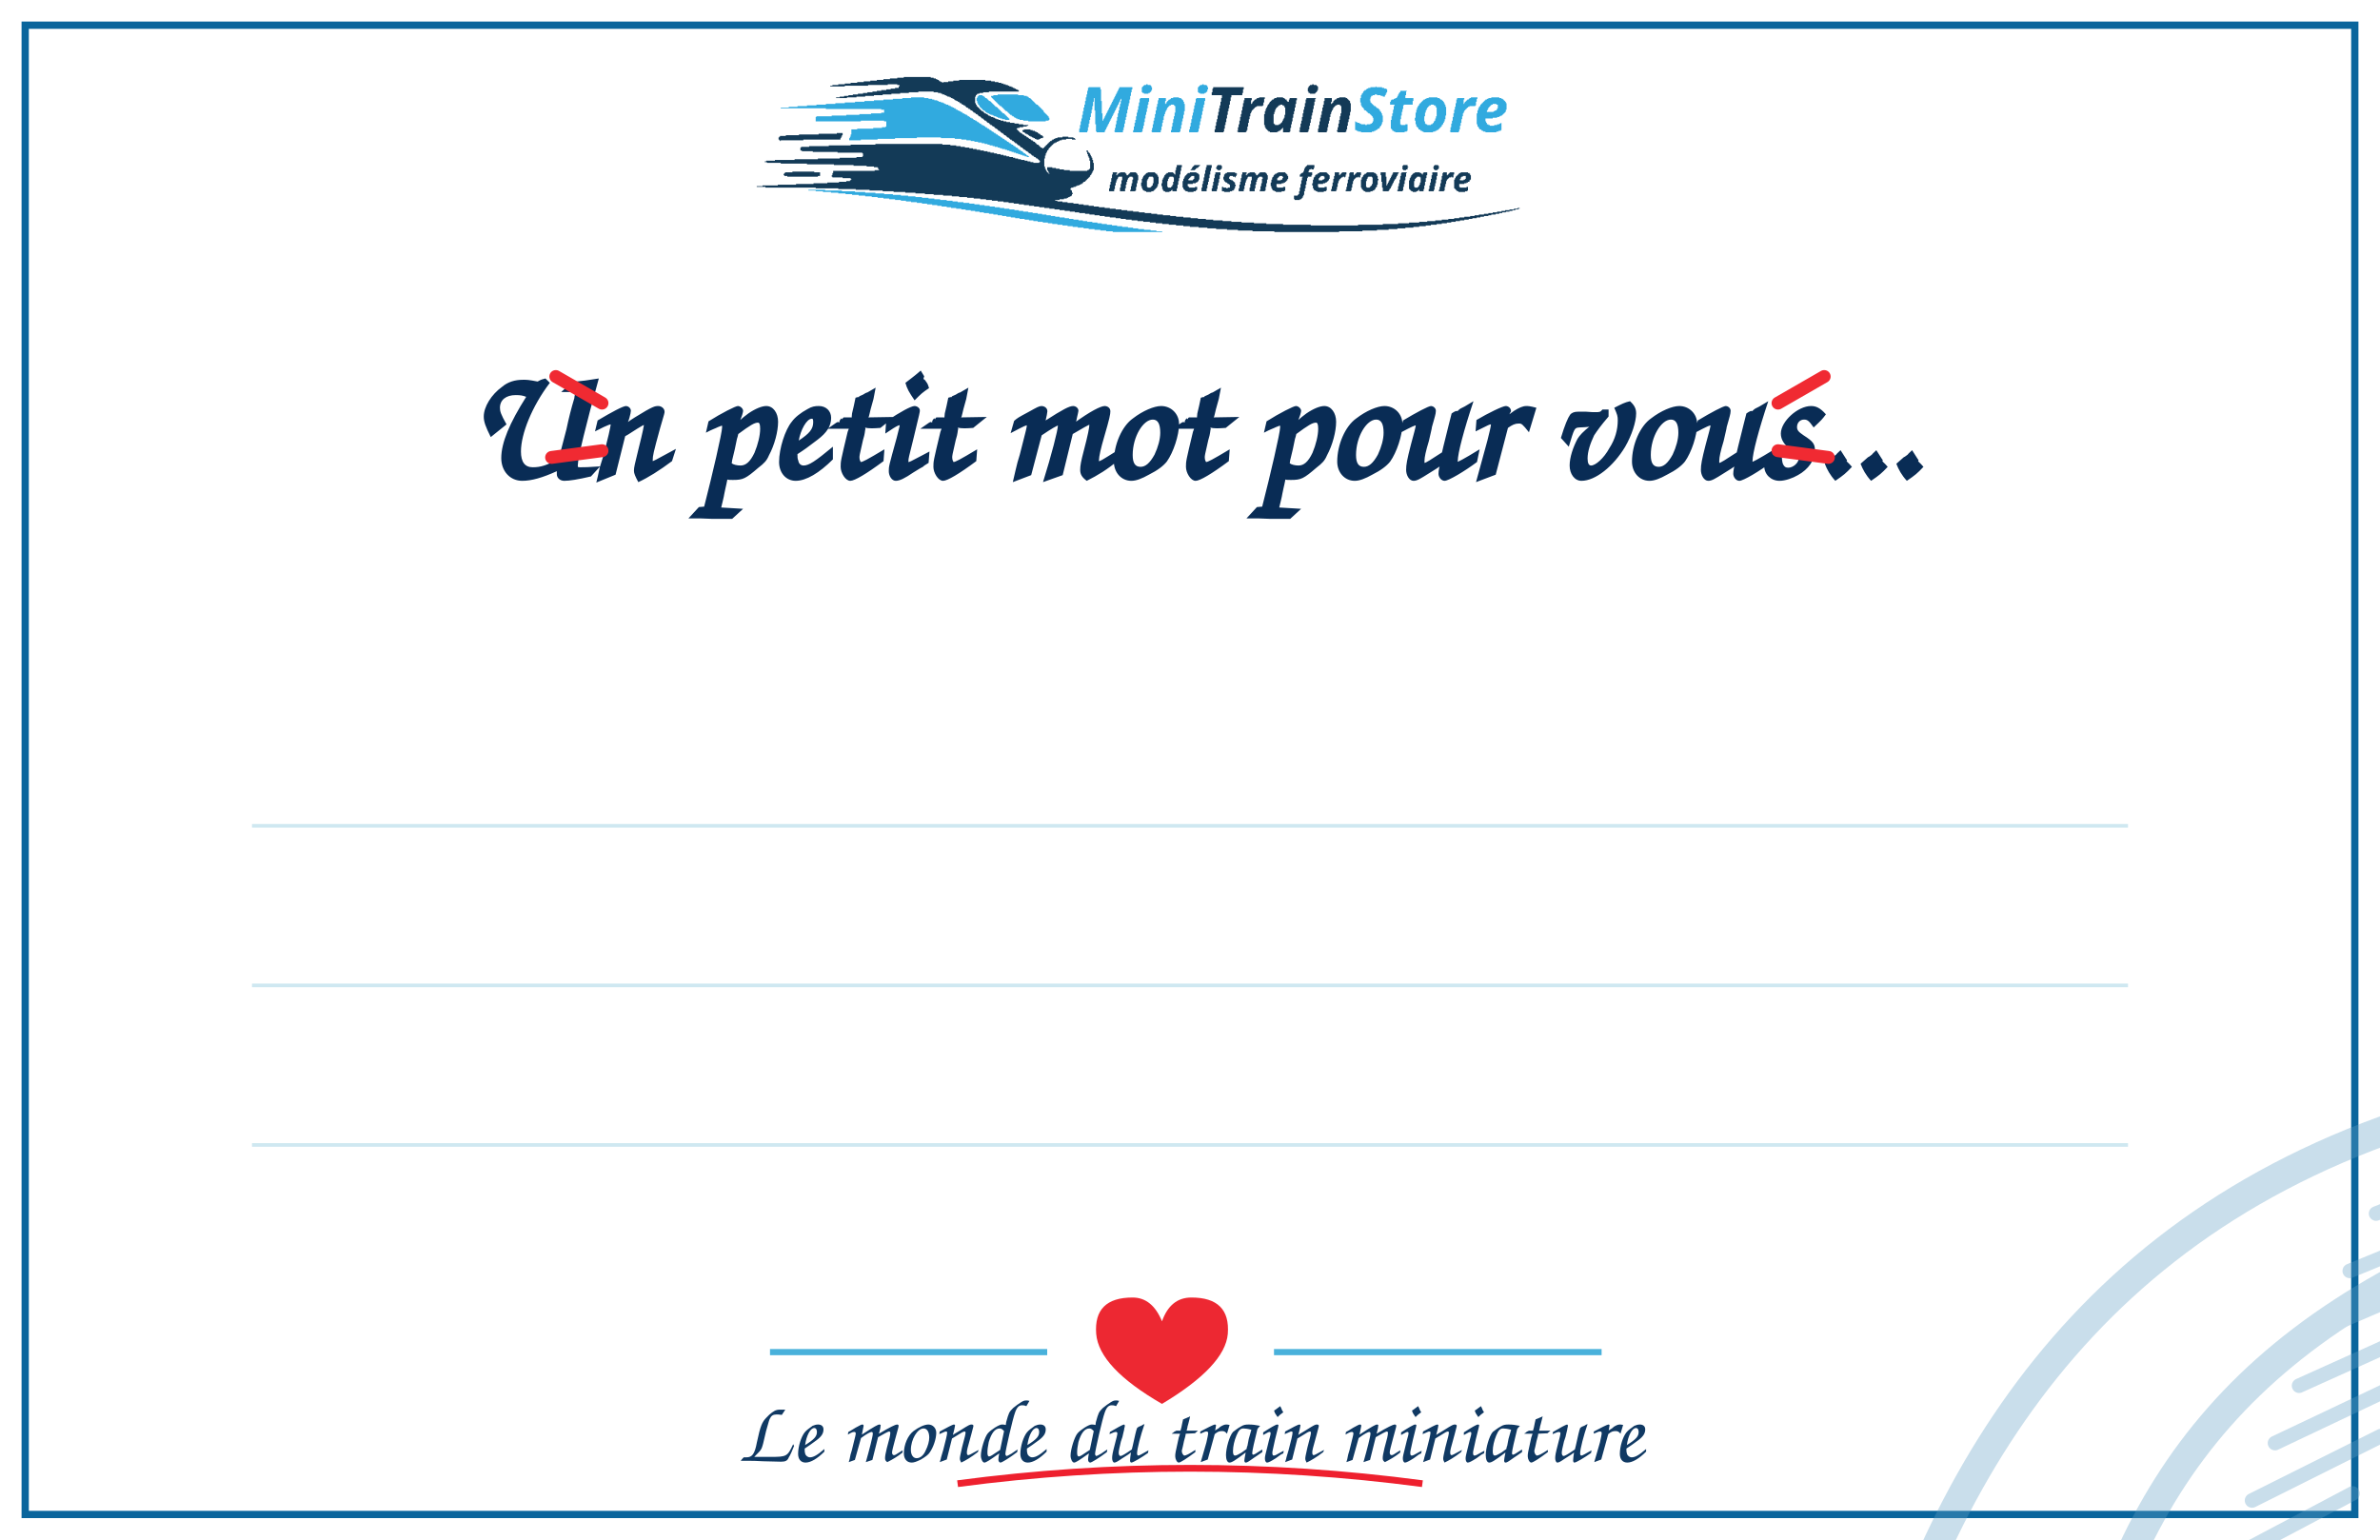
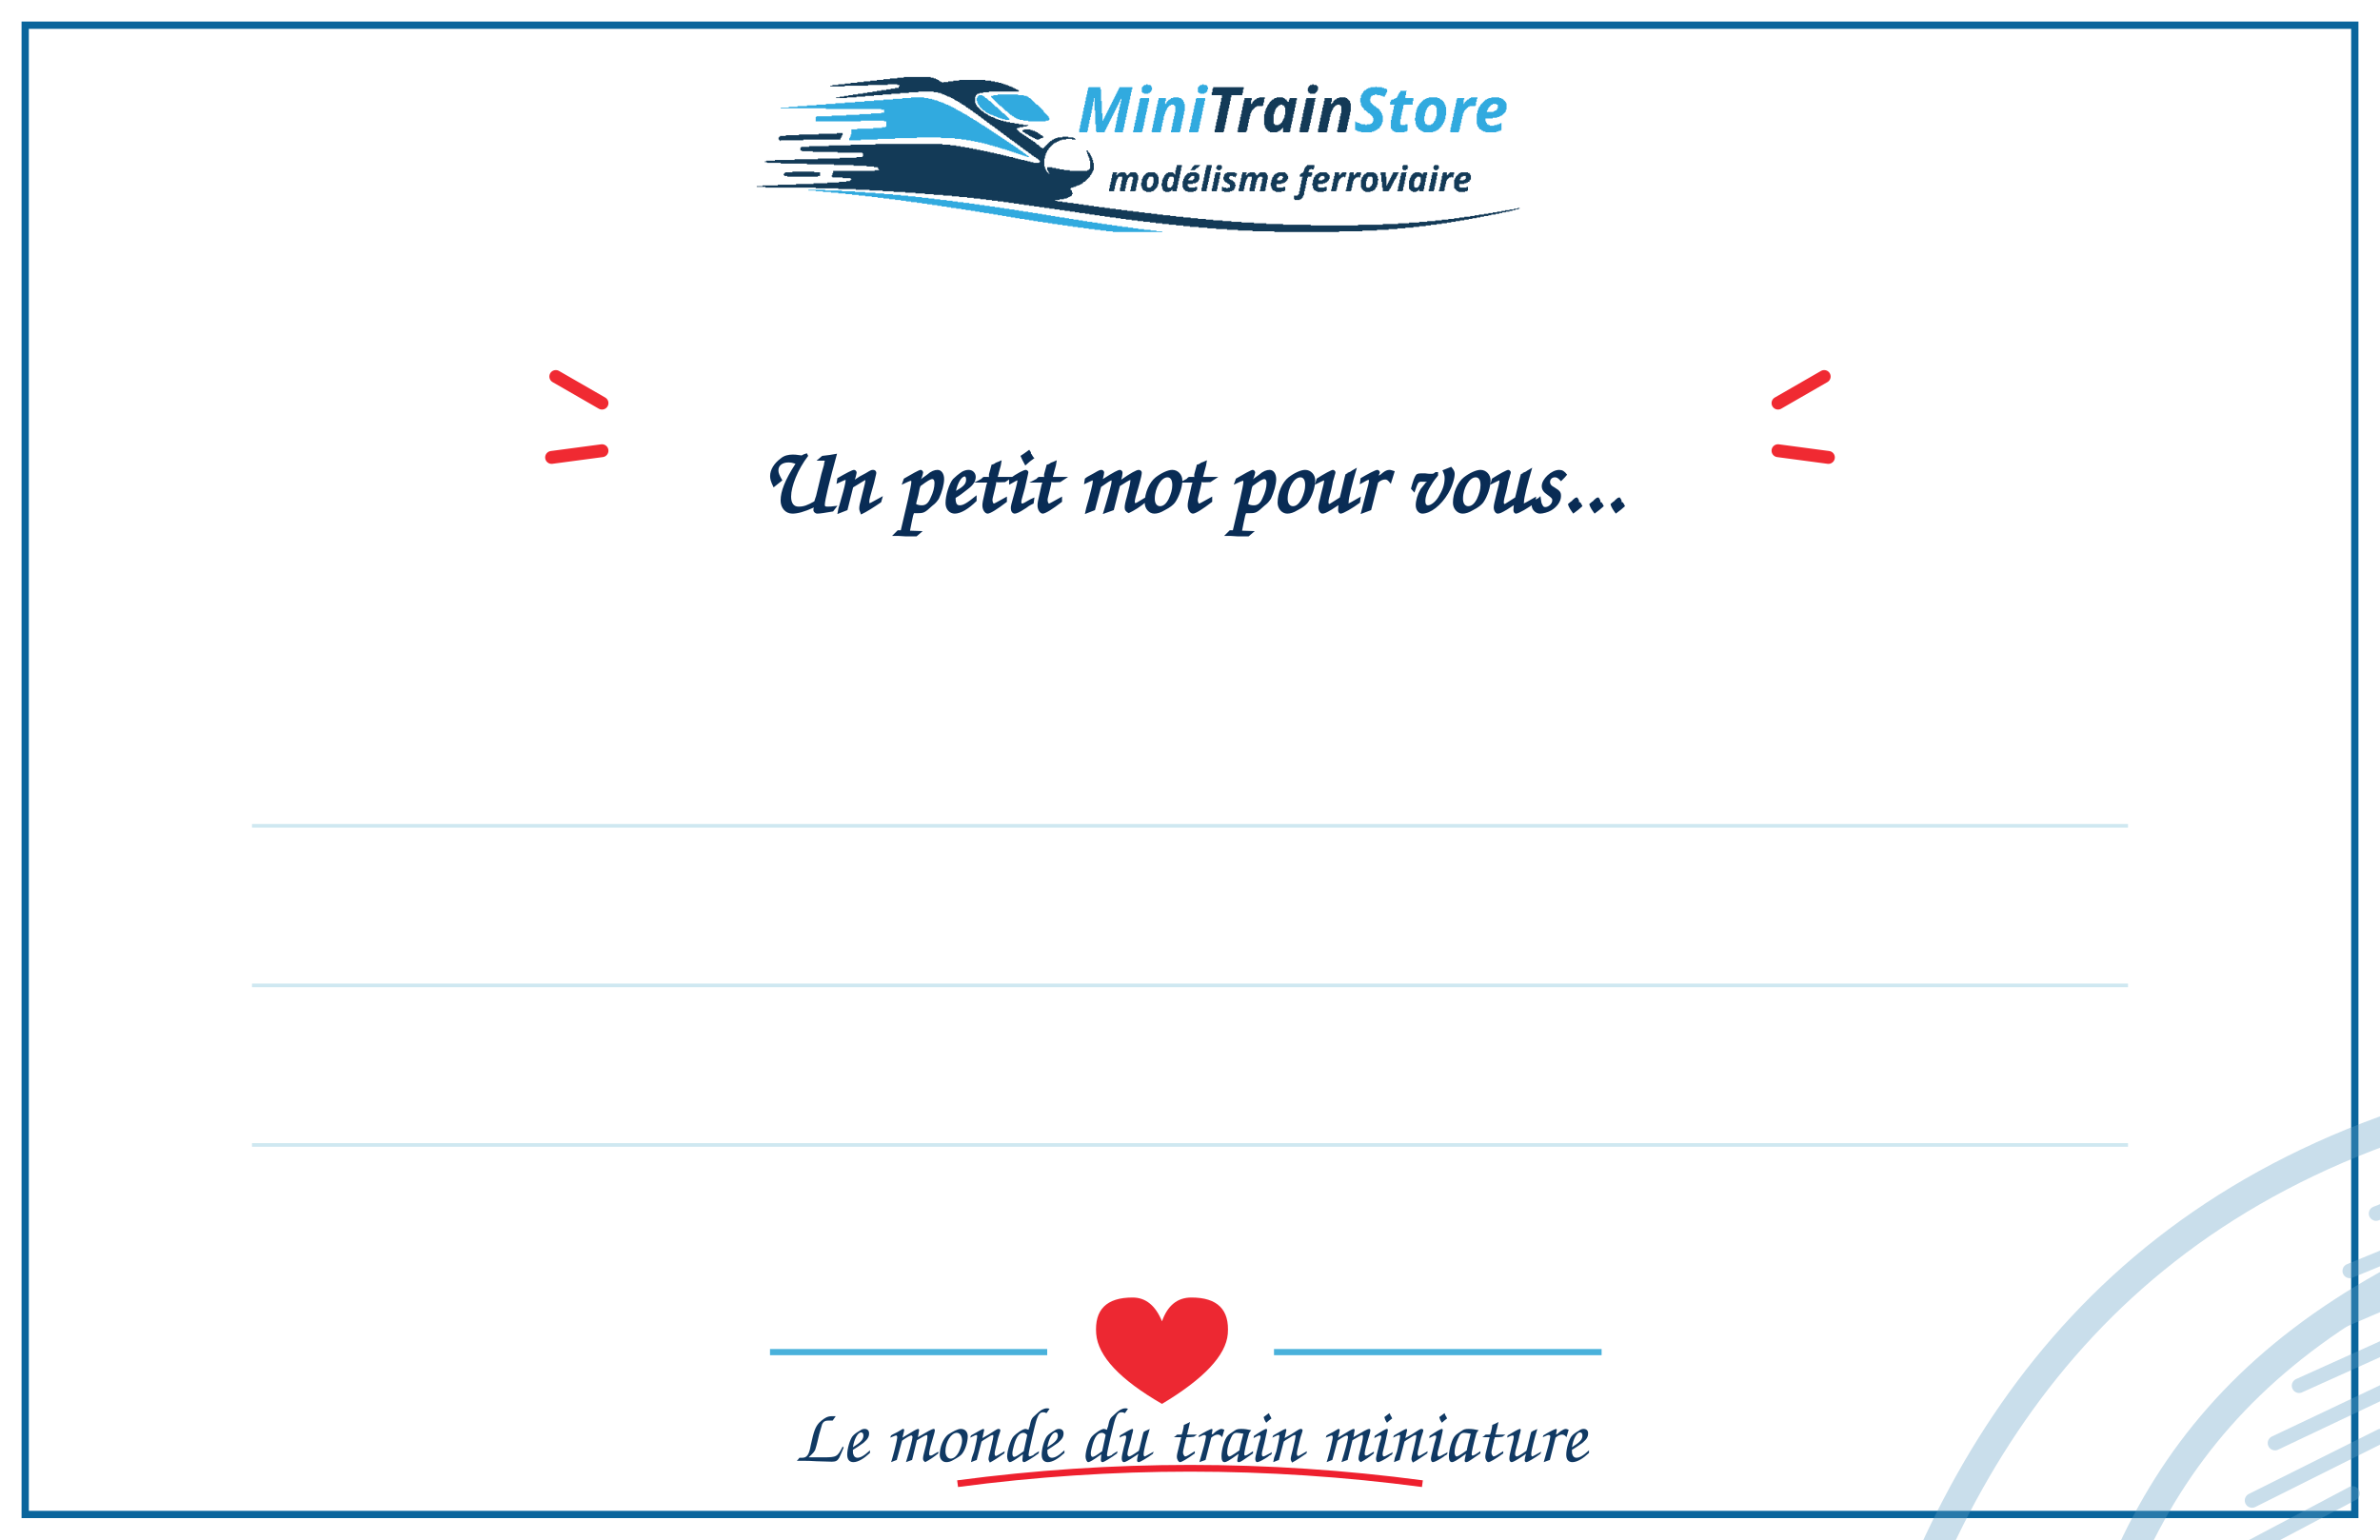
<svg xmlns="http://www.w3.org/2000/svg" width="85mm" height="55mm" viewBox="0 0 85 55" role="img" aria-label="Mini Train Store — verso pour un message manuscrit">
  <rect x="-3" y="-3" width="91" height="61" fill="#ffffff" />
  <rect x=".9" y=".9" width="83.2" height="53.2" fill="none" stroke="#0a659c" stroke-width=".26" />
  <g transform="translate(27 2.75) scale(0.026)">
    <path fill="#133a57" d="M164,93 164,92 256,92 256,93 267,93 267,94 275,94 275,95 281,95 281,96 287,96 287,97 293,97 293,98 298,98 298,99 303,99 303,100 308,100 308,101 313,101 313,102 318,102 318,103 322,103 322,104 327,104 327,105 331,105 331,106 336,106 336,107 340,107 340,108 344,108 344,109 348,109 348,110 353,110 353,111 356,111 356,112 360,112 360,113 364,113 364,114 369,114 369,115 373,115 373,116 377,116 377,117 381,117 381,118 389,118 389,117 390,117 390,115 389,115 389,114 388,114 388,113 387,113 387,112 385,112 385,111 384,111 384,110 382,110 382,109 381,109 381,108 379,108 379,107 378,107 378,106 377,106 377,105 375,105 375,104 374,104 374,103 373,103 373,102 371,102 371,101 370,101 370,100 368,100 368,99 367,99 367,98 366,98 366,97 364,97 364,96 363,96 363,95 362,95 362,94 360,94 360,93 359,93 359,92 358,92 358,91 356,91 356,90 355,90 355,89 354,89 354,88 352,88 352,87 351,87 351,86 349,86 349,85 348,85 348,84 347,84 347,83 345,83 345,82 344,82 344,81 343,81 343,80 341,80 341,79 340,79 340,78 339,78 339,77 337,77 337,76 336,76 336,75 335,75 335,74 333,74 333,73 332,73 332,72 331,72 331,71 329,71 329,70 328,70 328,69 327,69 327,68 325,68 325,67 324,67 324,66 322,66 322,65 321,65 321,64 320,64 320,63 318,63 318,62 317,62 317,61 316,61 316,60 314,60 314,59 313,59 313,58 312,58 312,57 310,57 310,56 309,56 309,55 308,55 308,54 306,54 306,53 305,53 305,52 304,52 304,51 302,51 302,50 301,50 301,49 299,49 299,48 298,48 298,47 297,47 297,46 295,46 295,45 294,45 294,44 292,44 292,43 291,43 291,42 289,42 289,41 288,41 288,40 287,40 287,39 285,39 285,38 283,38 283,37 282,37 282,36 280,36 280,35 279,35 279,34 277,34 277,33 275,33 275,32 273,32 273,31 272,31 272,30 270,30 270,29 268,29 268,28 266,28 266,27 263,27 263,26 261,26 261,25 259,25 259,24 256,24 256,23 254,23 254,22 250,22 250,21 244,21 244,20 223,20 223,21 210,21 210,22 198,22 198,23 186,23 186,24 174,24 174,25 162,25 162,26 150,26 150,27 138,27 138,28 125,28 125,29 110,29 110,28 115,28 115,27 121,27 121,26 127,26 127,25 133,25 133,24 140,24 140,23 147,23 147,22 153,22 153,21 160,21 160,20 166,20 166,19 172,19 172,18 179,18 179,17 185,17 185,16 191,16 191,15 196,15 196,13 197,13 197,11 194,11 194,10 181,10 181,11 154,11 154,12 122,12 122,13 102,13 102,12 105,12 105,11 113,11 113,10 122,10 122,9 130,9 130,8 139,8 139,7 148,7 148,6 157,6 157,5 166,5 166,4 175,4 175,3 184,3 184,2 194,2 194,1 203,1 203,0 240,0 240,1 244,1 244,2 247,2 247,3 249,3 249,4 251,4 251,5 252,5 252,6 254,6 254,7 256,7 256,8 257,8 257,7 264,7 264,6 271,6 271,5 279,5 279,4 315,4 315,5 323,5 323,6 328,6 328,7 333,7 333,8 337,8 337,9 340,9 340,10 343,10 343,11 346,11 346,12 348,12 348,13 351,13 351,14 353,14 353,15 355,15 355,16 357,16 357,17 359,17 359,18 361,18 361,20 320,20 320,21 312,21 312,22 307,22 307,23 304,23 304,24 303,24 303,25 302,25 302,27 301,27 301,36 302,36 302,38 303,38 303,40 304,40 304,41 305,41 305,42 306,42 306,43 307,43 307,44 308,44 308,45 309,45 309,46 310,46 310,47 312,47 312,48 313,48 313,49 314,49 314,50 316,50 316,51 318,51 318,52 319,52 319,53 321,53 321,54 323,54 323,55 326,55 326,56 328,56 328,57 330,57 330,58 333,58 333,59 336,59 336,60 340,60 340,61 344,61 344,62 349,62 349,63 355,63 355,64 361,64 361,65 367,65 367,66 374,66 374,67 372,67 372,68 367,68 367,69 362,69 362,70 359,70 359,71 358,71 358,72 359,72 359,73 360,73 360,74 361,74 361,75 362,75 362,76 363,76 363,77 365,77 365,78 366,78 366,79 368,79 368,80 369,80 369,81 371,81 371,82 372,82 372,83 374,83 374,84 375,84 375,85 377,85 377,86 378,86 378,87 380,87 380,88 381,88 381,89 383,89 383,90 384,90 384,91 385,91 385,92 386,92 386,93 388,93 388,94 389,94 389,95 390,95 390,96 391,96 391,97 393,97 393,98 395,98 395,97 396,97 396,96 397,96 397,95 398,95 398,94 399,94 399,93 400,93 400,92 401,92 401,91 402,91 402,90 403,90 403,89 404,89 404,88 406,88 406,87 407,87 407,86 409,86 409,85 411,85 411,84 414,84 414,83 421,83 421,82 429,82 429,83 436,83 436,84 438,84 438,85 439,85 439,86 434,86 434,85 426,85 426,86 420,86 420,87 417,87 417,88 415,88 415,89 413,89 413,90 411,90 411,91 409,91 409,92 408,92 408,93 407,93 407,94 406,94 406,95 405,95 405,96 404,96 404,97 403,97 403,98 402,98 402,100 401,100 401,101 400,101 400,103 399,103 399,105 398,105 398,108 397,108 397,112 396,112 396,123 397,123 397,126 398,126 398,128 399,128 399,130 400,130 400,131 401,131 401,132 402,132 402,130 401,130 401,128 400,128 400,124 407,124 407,125 412,125 412,126 417,126 417,127 423,127 423,128 431,128 431,129 455,129 455,128 457,128 457,127 458,127 458,126 459,126 459,115 458,115 458,111 457,111 457,109 456,109 456,106 455,106 455,103 454,103 454,101 456,101 456,103 457,103 457,104 458,104 458,105 459,105 459,107 460,107 460,109 461,109 461,111 462,111 462,114 463,114 463,118 464,118 464,128 463,128 463,130 462,130 462,132 461,132 461,134 460,134 460,135 459,135 459,137 458,137 458,138 457,138 457,139 456,139 456,140 455,140 455,141 454,141 454,142 453,142 453,143 452,143 452,144 450,144 450,145 449,145 449,146 448,146 448,147 446,147 446,148 444,148 444,149 441,149 441,150 439,150 439,151 436,151 436,152 433,152 433,153 432,153 432,155 433,155 433,156 434,156 434,159 435,159 435,161 434,161 434,163 433,163 433,164 431,164 431,165 429,165 429,166 427,166 427,167 423,167 423,168 417,168 417,169 411,169 411,170 414,170 414,171 421,171 421,172 428,172 428,173 436,173 436,174 443,174 443,175 450,175 450,176 457,176 457,177 464,177 464,178 471,178 471,179 479,179 479,180 486,180 486,181 494,181 494,182 502,182 502,183 510,183 510,184 518,184 518,185 526,185 526,186 534,186 534,187 543,187 543,188 551,188 551,189 559,189 559,190 569,190 569,191 577,191 577,192 587,192 587,193 597,193 597,194 607,194 607,195 618,195 618,196 628,196 628,197 641,197 641,198 653,198 653,199 667,199 667,200 684,200 684,201 701,201 701,202 724,202 724,203 762,203 762,204 827,204 827,203 861,203 861,202 882,202 882,201 897,201 897,200 911,200 911,199 922,199 922,198 933,198 933,197 942,197 942,196 951,196 951,195 959,195 959,194 966,194 966,193 973,193 973,192 981,192 981,191 987,191 987,190 993,190 993,189 1000,189 1000,188 1006,188 1006,187 1012,187 1012,186 1018,186 1018,185 1024,185 1024,184 1029,184 1029,183 1035,183 1035,182 1041,182 1041,181 1046,181 1046,180 1049,180 1049,181 1047,181 1047,182 1043,182 1043,183 1039,183 1039,184 1035,184 1035,185 1030,185 1030,186 1025,186 1025,187 1021,187 1021,188 1016,188 1016,189 1010,189 1010,190 1006,190 1006,191 1000,191 1000,192 995,192 995,193 990,193 990,194 984,194 984,195 979,195 979,196 973,196 973,197 967,197 967,198 961,198 961,199 955,199 955,200 949,200 949,201 942,201 942,202 935,202 935,203 927,203 927,204 920,204 920,205 911,205 911,206 903,206 903,207 892,207 892,208 881,208 881,209 869,209 869,210 853,210 853,211 833,211 833,212 801,212 801,213 712,213 712,212 682,212 682,211 662,211 662,210 647,210 647,209 632,209 632,208 620,208 620,207 608,207 608,206 596,206 596,205 587,205 587,204 577,204 577,203 567,203 567,202 558,202 558,201 549,201 549,200 541,200 541,199 532,199 532,198 524,198 524,197 516,197 516,196 508,196 508,195 501,195 501,194 494,194 494,193 486,193 486,192 479,192 479,191 472,191 472,190 465,190 465,189 458,189 458,188 452,188 452,187 444,187 444,186 438,186 438,185 431,185 431,184 424,184 424,183 417,183 417,182 410,182 410,181 403,181 403,180 396,180 396,179 389,179 389,178 382,178 382,177 375,177 375,176 368,176 368,175 361,175 361,174 354,174 354,173 347,173 347,172 340,172 340,171 332,171 332,170 324,170 324,169 316,169 316,168 308,168 308,167 299,167 299,166 290,166 290,165 279,165 279,164 269,164 269,163 257,163 257,162 244,162 244,161 232,161 232,160 219,160 219,159 205,159 205,158 189,158 189,157 174,157 174,156 156,156 156,155 137,155 137,154 113,154 113,153 82,153 82,152 13,152 13,151 1,151 1,150 9,150 9,149 30,149 30,148 55,148 55,147 79,147 79,146 98,146 98,145 114,145 114,144 124,144 124,143 129,143 129,142 130,142 130,141 131,141 131,140 130,140 130,139 119,139 119,138 105,138 105,137 104,137 104,135 105,135 105,132 106,132 106,129 163,129 163,128 169,128 169,127 168,127 168,125 167,125 167,124 162,124 162,123 152,123 152,122 134,122 134,121 107,121 107,120 70,120 70,119 34,119 34,118 15,118 15,117 12,117 12,116 14,116 14,115 26,115 26,114 53,114 53,113 85,113 85,112 115,112 115,111 138,111 138,110 146,110 146,109 147,109 147,105 146,105 146,104 112,104 112,103 78,103 78,102 63,102 63,101 61,101 61,97 62,97 62,96 73,96 73,95 100,95 100,94 130,94 130,93ZM626,21 627,21 627,16 628,16 628,14 670,14 670,17 669,17 669,22 668,22 668,25 653,25 653,28 652,28 652,33 651,33 651,38 650,38 650,43 649,43 649,47 648,47 648,52 647,52 647,57 646,57 646,62 645,62 645,66 644,66 644,71 643,71 643,75 642,75 642,76 630,76 630,72 631,72 631,67 632,67 632,62 633,62 633,58 634,58 634,53 635,53 635,48 636,48 636,43 637,43 637,39 638,39 638,34 639,34 639,29 640,29 640,25 626,25ZM692,157 692,155 693,155 693,150 694,150 694,146 695,146 695,140 696,140 696,138 695,138 695,137 691,137 691,138 690,138 690,139 689,139 689,141 688,141 688,144 687,144 687,148 686,148 686,153 685,153 685,157 678,157 678,152 679,152 679,147 680,147 680,142 681,142 681,137 676,137 676,138 675,138 675,140 674,140 674,142 673,142 673,145 672,145 672,149 671,149 671,154 670,154 670,157 663,157 663,153 664,153 664,148 665,148 665,144 666,144 666,139 667,139 667,134 668,134 668,131 674,131 674,133 673,133 673,135 674,135 674,134 675,134 675,133 676,133 676,132 678,132 678,131 685,131 685,132 686,132 686,133 687,133 687,135 689,135 689,134 690,134 690,133 691,133 691,132 692,132 692,131 700,131 700,132 701,132 701,133 702,133 702,135 703,135 703,141 702,141 702,146 701,146 701,151 700,151 700,156 699,156 699,157ZM722,157 722,158 714,158 714,157 712,157 712,156 710,156 710,155 709,155 709,153 708,153 708,150 707,150 707,145 708,145 708,141 709,141 709,138 710,138 710,137 711,137 711,135 712,135 712,134 713,134 713,133 715,133 715,132 717,132 717,131 727,131 727,132 728,132 728,133 729,133 729,134 730,134 730,136 731,136 731,140 730,140 730,142 729,142 729,143 728,143 728,144 727,144 727,145 725,145 725,146 722,146 722,147 715,147 715,151 716,151 716,152 724,152 724,151 727,151 727,156 726,156 726,157ZM798,38 798,39 796,39 796,40 795,40 795,41 794,41 794,42 793,42 793,44 792,44 792,46 791,46 791,48 790,48 790,51 789,51 789,55 788,55 788,60 787,60 787,64 786,64 786,69 785,69 785,74 784,74 784,76 772,76 772,71 773,71 773,66 774,66 774,61 775,61 775,56 776,56 776,52 777,52 777,47 778,47 778,42 779,42 779,38 780,38 780,33 781,33 781,29 791,29 791,34 790,34 790,37 791,37 791,36 792,36 792,35 793,35 793,33 794,33 794,32 795,32 795,31 797,31 797,30 798,30 798,29 801,29 801,28 810,28 810,29 812,29 812,30 813,30 813,31 814,31 814,32 815,32 815,33 816,33 816,36 817,36 817,48 816,48 816,53 815,53 815,58 814,58 814,62 813,62 813,67 812,67 812,72 811,72 811,75 810,75 810,76 799,76 799,75 798,75 798,73 799,73 799,69 800,69 800,64 801,64 801,59 802,59 802,54 803,54 803,50 804,50 804,40 803,40 803,39 802,39 802,38ZM626,157 626,153 627,153 627,149 628,149 628,144 629,144 629,139 630,139 630,134 631,134 631,131 638,131 638,135 637,135 637,140 636,140 636,145 635,145 635,149 634,149 634,154 633,154 633,157ZM610,121 610,122 609,122 609,123 608,123 608,124 607,124 607,125 605,125 605,126 604,126 604,127 603,127 603,128 597,128 597,127 598,127 598,126 599,126 599,124 600,124 600,123 601,123 601,122 602,122 602,121ZM740,168 739,168 739,163 744,163 744,162 745,162 745,161 746,161 746,157 747,157 747,152 748,152 748,147 749,147 749,142 750,142 750,138 751,138 751,137 747,137 747,134 748,134 748,133 749,133 749,132 751,132 751,131 752,131 752,129 753,129 753,126 754,126 754,124 755,124 755,123 756,123 756,122 757,122 757,121 767,121 767,125 766,125 766,127 763,127 763,126 762,126 762,127 760,127 760,129 759,129 759,131 764,131 764,135 763,135 763,137 758,137 758,139 757,139 757,143 756,143 756,148 755,148 755,153 754,153 754,157 753,157 753,162 752,162 752,164 751,164 751,166 750,166 750,167 749,167 749,168 747,168 747,169 740,169ZM821,135 822,135 822,134 823,134 823,133 824,133 824,132 825,132 825,131 831,131 831,135 830,135 830,138 828,138 828,137 827,137 827,138 824,138 824,139 823,139 823,140 822,140 822,141 821,141 821,143 820,143 820,147 819,147 819,152 818,152 818,156 817,156 817,157 810,157 810,155 811,155 811,151 812,151 812,146 813,146 813,141 814,141 814,137 815,137 815,132 816,132 816,131 821,131ZM34,87 34,88 33,88 33,87 32,87 32,86 31,86 31,83 32,83 32,82 33,82 33,81 41,81 41,80 59,80 59,79 86,79 86,78 111,78 111,77 119,77 119,80 118,80 118,82 117,82 117,84 116,84 116,86 65,86 65,87ZM513,137 513,138 512,138 512,139 511,139 511,141 510,141 510,144 509,144 509,148 508,148 508,153 507,153 507,157 500,157 500,152 501,152 501,147 502,147 502,142 503,142 503,137 498,137 498,138 497,138 497,140 496,140 496,142 495,142 495,145 494,145 494,149 493,149 493,154 492,154 492,157 485,157 485,153 486,153 486,148 487,148 487,144 488,144 488,139 489,139 489,134 490,134 490,131 496,131 496,133 495,133 495,135 496,135 496,134 497,134 497,133 498,133 498,132 500,132 500,131 507,131 507,132 508,132 508,133 509,133 509,135 511,135 511,134 512,134 512,133 513,133 513,132 514,132 514,131 522,131 522,132 523,132 523,133 524,133 524,135 525,135 525,142 524,142 524,146 523,146 523,151 522,151 522,156 521,156 521,157 514,157 514,155 515,155 515,150 516,150 516,146 517,146 517,141 518,141 518,138 517,138 517,137ZM759,15 759,13 760,13 760,12 761,12 761,11 764,11 764,10 766,10 766,11 770,11 770,12 771,12 771,13 772,13 772,18 771,18 771,20 770,20 770,21 769,21 769,22 768,22 768,23 761,23 761,22 759,22 759,20 758,20 758,15ZM851,132 851,133 852,133 852,134 853,134 853,136 854,136 854,140 855,140 855,142 854,142 854,148 853,148 853,151 852,151 852,152 851,152 851,154 850,154 850,155 849,155 849,156 847,156 847,157 844,157 844,158 837,158 837,157 835,157 835,156 834,156 834,155 833,155 833,154 832,154 832,152 831,152 831,141 832,141 832,138 833,138 833,137 834,137 834,135 835,135 835,134 836,134 836,133 838,133 838,132 839,132 839,131 849,131 849,132ZM904,143 904,151 905,151 905,152 909,152 909,151 910,151 910,150 911,150 911,148 912,148 912,145 913,145 913,138 912,138 912,137 908,137 908,138 907,138 907,139 906,139 906,140 905,140 905,143ZM922,135 921,135 921,139 920,139 920,144 919,144 919,149 918,149 918,154 917,154 917,157 911,157 911,155 910,155 910,156 909,156 909,157 907,157 907,158 902,158 902,157 900,157 900,156 899,156 899,155 898,155 898,154 897,154 897,142 898,142 898,139 899,139 899,137 900,137 900,135 901,135 901,134 902,134 902,133 903,133 903,132 905,132 905,131 912,131 912,132 914,132 914,133 915,133 915,134 916,134 916,132 917,132 917,131 922,131ZM934,146 933,146 933,150 932,150 932,155 931,155 931,157 924,157 924,154 925,154 925,149 926,149 926,145 927,145 927,140 928,140 928,135 929,135 929,131 936,131 936,136 935,136 935,141 934,141ZM716,41 716,42 715,42 715,43 714,43 714,45 713,45 713,48 712,48 712,51 711,51 711,64 712,64 712,65 713,65 713,66 718,66 718,65 720,65 720,64 721,64 721,63 722,63 722,62 723,62 723,60 724,60 724,58 725,58 725,56 726,56 726,52 727,52 727,42 726,42 726,40 725,40 725,39 723,39 723,38 720,38 720,39 718,39 718,40 717,40 717,41ZM860,144 859,144 859,135 858,135 858,131 865,131 865,137 866,137 866,149 867,149 867,147 868,147 868,145 869,145 869,143 870,143 870,141 871,141 871,139 872,139 872,137 873,137 873,135 874,135 874,133 875,133 875,131 883,131 883,132 882,132 882,134 881,134 881,136 880,136 880,138 879,138 879,140 878,140 878,141 877,141 877,143 876,143 876,145 875,145 875,147 874,147 874,149 873,149 873,151 872,151 872,153 871,153 871,154 870,154 870,156 869,156 869,157 861,157 861,152 860,152ZM583,134 582,134 582,139 581,139 581,143 580,143 580,148 579,148 579,153 578,153 578,157 572,157 572,155 571,155 571,156 570,156 570,157 568,157 568,158 562,158 562,157 560,157 560,156 559,156 559,154 558,154 558,150 557,150 557,146 558,146 558,141 559,141 559,139 560,139 560,137 561,137 561,135 562,135 562,134 563,134 563,133 564,133 564,132 566,132 566,131 573,131 573,132 574,132 574,133 575,133 575,134 576,134 576,128 577,128 577,124 578,124 578,121 585,121 585,124 584,124 584,129 583,129ZM80,130 80,131 88,131 88,136 85,136 85,137 43,137 43,136 39,136 39,135 38,135 38,133 39,133 39,132 40,132 40,131 50,131 50,130ZM675,73 674,73 674,75 673,75 673,76 662,76 662,75 661,75 661,74 662,74 662,69 663,69 663,65 664,65 664,60 665,60 665,55 666,55 666,51 667,51 667,46 668,46 668,41 669,41 669,36 670,36 670,32 671,32 671,29 681,29 681,32 680,32 680,37 681,37 681,36 682,36 682,34 683,34 683,33 684,33 684,32 685,32 685,31 687,31 687,30 688,30 688,29 691,29 691,28 699,28 699,30 698,30 698,35 697,35 697,39 696,39 696,40 688,40 688,41 686,41 686,42 685,42 685,43 684,43 684,44 683,44 683,45 682,45 682,46 681,46 681,48 680,48 680,50 679,50 679,54 678,54 678,58 677,58 677,63 676,63 676,68 675,68ZM658,131 658,132 660,132 660,133 661,133 661,134 660,134 660,136 659,136 659,138 658,138 658,137 655,137 655,136 651,136 651,137 650,137 650,140 651,140 651,141 653,141 653,142 655,142 655,143 656,143 656,144 657,144 657,145 658,145 658,148 659,148 659,150 658,150 658,153 657,153 657,155 656,155 656,156 654,156 654,157 651,157 651,158 643,158 643,157 640,157 640,151 642,151 642,152 646,152 646,153 648,153 648,152 651,152 651,148 650,148 650,147 648,147 648,146 647,146 647,145 645,145 645,144 644,144 644,143 643,143 643,141 642,141 642,137 643,137 643,134 644,134 644,133 645,133 645,132 647,132 647,131ZM893,127 893,128 889,128 889,127 888,127 888,122 889,122 889,121 895,121 895,123 896,123 896,124 895,124 895,127ZM733,29 743,29 743,32 742,32 742,37 741,37 741,42 740,42 740,47 739,47 739,51 738,51 738,56 737,56 737,61 736,61 736,65 735,65 735,70 734,70 734,75 733,75 733,76 724,76 724,70 723,70 723,71 722,71 722,72 721,72 721,73 720,73 720,74 718,74 718,75 716,75 716,76 706,76 706,75 704,75 704,74 703,74 703,73 702,73 702,72 701,72 701,71 700,71 700,69 699,69 699,66 698,66 698,51 699,51 699,47 700,47 700,44 701,44 701,42 702,42 702,40 703,40 703,38 704,38 704,37 705,37 705,35 706,35 706,34 707,34 707,33 708,33 708,32 709,32 709,31 711,31 711,30 712,30 712,29 715,29 715,28 724,28 724,29 726,29 726,30 727,30 727,31 729,31 729,33 730,33 730,34 732,34 732,31 733,31ZM769,29 769,30 768,30 768,34 767,34 767,39 766,39 766,44 765,44 765,49 764,49 764,53 763,53 763,58 762,58 762,63 761,63 761,67 760,67 760,72 759,72 759,75 758,75 758,76 747,76 747,75 746,75 746,74 747,74 747,69 748,69 748,64 749,64 749,60 750,60 750,55 751,55 751,50 752,50 752,45 753,45 753,41 754,41 754,36 755,36 755,31 756,31 756,29ZM593,147 593,150 594,150 594,151 595,151 595,152 603,152 603,151 606,151 606,155 605,155 605,156 604,156 604,157 601,157 601,158 593,158 593,157 590,157 590,156 589,156 589,155 588,155 588,154 587,154 587,152 586,152 586,143 587,143 587,140 588,140 588,138 589,138 589,136 590,136 590,135 591,135 591,134 592,134 592,133 593,133 593,132 596,132 596,131 605,131 605,132 607,132 607,133 608,133 608,134 609,134 609,141 608,141 608,143 607,143 607,144 606,144 606,145 604,145 604,146 600,146 600,147ZM626,125 625,125 625,129 624,129 624,134 623,134 623,139 622,139 622,144 621,144 621,148 620,148 620,153 619,153 619,157 612,157 612,152 613,152 613,147 614,147 614,143 615,143 615,138 616,138 616,133 617,133 617,128 618,128 618,124 619,124 619,121 626,121ZM766,141 766,138 767,138 767,137 768,137 768,135 769,135 769,134 771,134 771,133 772,133 772,132 774,132 774,131 784,131 784,132 785,132 785,133 786,133 786,134 787,134 787,135 788,135 788,140 787,140 787,142 786,142 786,143 785,143 785,144 784,144 784,145 782,145 782,146 779,146 779,147 772,147 772,151 773,151 773,152 781,152 781,151 784,151 784,156 783,156 783,157 780,157 780,158 771,158 771,157 769,157 769,156 767,156 767,155 766,155 766,153 765,153 765,149 764,149 764,146 765,146 765,141ZM529,145 530,145 530,140 531,140 531,138 532,138 532,136 533,136 533,135 534,135 534,134 535,134 535,133 536,133 536,132 538,132 538,131 548,131 548,132 549,132 549,133 551,133 551,135 552,135 552,137 553,137 553,147 552,147 552,150 551,150 551,152 550,152 550,153 549,153 549,154 548,154 548,155 547,155 547,156 546,156 546,157 543,157 543,158 536,158 536,157 534,157 534,156 532,156 532,155 531,155 531,153 530,153 530,150 529,150ZM385,76 387,76 387,77 388,77 388,78 390,78 390,79 391,79 391,80 393,80 393,81 394,81 394,82 395,82 395,83 394,83 394,84 391,84 391,85 389,85 389,86 385,86 385,85 383,85 383,84 381,84 381,83 379,83 379,82 377,82 377,81 375,81 375,80 374,80 374,79 372,79 372,78 370,78 370,77 369,77 369,76 367,76 367,75 366,75 366,73 368,73 368,72 377,72 377,73 380,73 380,74 383,74 383,75 385,75ZM892,137 892,142 891,142 891,147 890,147 890,151 889,151 889,156 888,156 888,157 881,157 881,155 882,155 882,150 883,150 883,146 884,146 884,141 885,141 885,136 886,136 886,132 887,132 887,131 894,131 894,132 893,132 893,137ZM968,132 968,131 978,131 978,132 980,132 980,133 981,133 981,135 982,135 982,141 981,141 981,142 980,142 980,144 978,144 978,145 976,145 976,146 973,146 973,147 966,147 966,151 967,151 967,152 976,152 976,151 978,151 978,156 977,156 977,157 974,157 974,158 965,158 965,157 963,157 963,156 962,156 962,155 961,155 961,154 960,154 960,153 959,153 959,141 960,141 960,139 961,139 961,137 962,137 962,136 963,136 963,135 964,135 964,134 965,134 965,133 966,133 966,132ZM798,155 797,155 797,157 790,157 790,154 791,154 791,150 792,150 792,145 793,145 793,140 794,140 794,136 795,136 795,131 801,131 801,135 802,135 802,134 803,134 803,133 804,133 804,132 805,132 805,131 811,131 811,134 810,134 810,137 809,137 809,138 808,138 808,137 806,137 806,138 804,138 804,139 803,139 803,140 802,140 802,141 801,141 801,143 800,143 800,146 799,146 799,151 798,151ZM838,151 839,151 839,152 843,152 843,151 844,151 844,150 845,150 845,149 846,149 846,147 847,147 847,138 846,138 846,137 841,137 841,138 840,138 840,140 839,140 839,143 838,143ZM949,135 950,135 950,134 951,134 951,133 952,133 952,132 953,132 953,131 959,131 959,134 958,134 958,138 956,138 956,137 955,137 955,138 952,138 952,139 951,139 951,140 950,140 950,141 949,141 949,143 948,143 948,147 947,147 947,151 946,151 946,156 945,156 945,157 938,157 938,155 939,155 939,151 940,151 940,146 941,146 941,141 942,141 942,136 943,136 943,132 944,132 944,131 949,131ZM565,151 566,151 566,152 570,152 570,151 571,151 571,150 572,150 572,148 573,148 573,144 574,144 574,138 573,138 573,137 568,137 568,138 567,138 567,140 566,140 566,143 565,143ZM540,137 540,138 539,138 539,140 538,140 538,142 537,142 537,151 538,151 538,152 542,152 542,151 543,151 543,150 544,150 544,149 545,149 545,146 546,146 546,138 545,138 545,137ZM932,128 932,127 931,127 931,125 930,125 930,124 931,124 931,122 932,122 932,121 937,121 937,122 938,122 938,126 937,126 937,127 936,127 936,128ZM639,126 639,127 638,127 638,128 634,128 634,127 633,127 633,126 632,126 632,124 633,124 633,122 634,122 634,121 639,121 639,122 640,122 640,126ZM781,137 780,137 780,136 776,136 776,137 775,137 775,138 774,138 774,139 773,139 773,142 778,142 778,141 780,141 780,140 781,140ZM601,140 602,140 602,136 598,136 598,137 597,137 597,138 596,138 596,139 595,139 595,140 594,140 594,142 600,142 600,141 601,141ZM721,141 723,141 723,139 724,139 724,137 723,137 723,136 719,136 719,137 718,137 718,138 717,138 717,139 716,139 716,142 721,142ZM971,136 971,137 969,137 969,138 968,138 968,140 967,140 967,142 972,142 972,141 974,141 974,140 975,140 975,136ZM402,132 402,133 403,133 403,132Z" />
    <path fill="#31aadf" d="M34,43 34,42 45,42 45,41 57,41 57,40 70,40 70,39 83,39 83,38 96,38 96,37 109,37 109,36 122,36 122,35 136,35 136,34 149,34 149,33 162,33 162,32 175,32 175,31 188,31 188,30 201,30 201,29 213,29 213,28 231,28 231,29 237,29 237,30 242,30 242,31 245,31 245,32 249,32 249,33 251,33 251,34 254,34 254,35 257,35 257,36 259,36 259,37 261,37 261,38 264,38 264,39 266,39 266,40 268,40 268,41 270,41 270,42 272,42 272,43 274,43 274,44 275,44 275,45 277,45 277,46 279,46 279,47 281,47 281,48 283,48 283,49 284,49 284,50 286,50 286,51 288,51 288,52 290,52 290,53 291,53 291,54 293,54 293,55 294,55 294,56 296,56 296,57 298,57 298,58 299,58 299,59 301,59 301,60 303,60 303,61 304,61 304,62 306,62 306,63 307,63 307,64 309,64 309,65 310,65 310,66 312,66 312,67 314,67 314,68 315,68 315,69 317,69 317,70 318,70 318,71 320,71 320,72 321,72 321,73 323,73 323,74 324,74 324,75 326,75 326,76 327,76 327,77 329,77 329,78 330,78 330,79 332,79 332,80 333,80 333,81 335,81 335,82 336,82 336,83 338,83 338,84 339,84 339,85 341,85 341,86 342,86 342,87 344,87 344,88 345,88 345,89 347,89 347,90 348,90 348,91 350,91 350,92 351,92 351,93 353,93 353,94 354,94 354,95 356,95 356,96 357,96 357,97 359,97 359,98 360,98 360,99 361,99 361,100 363,100 363,101 364,101 364,102 366,102 366,103 367,103 367,104 368,104 368,105 370,105 370,106 371,106 371,107 372,107 372,108 374,108 374,109 375,109 375,110 372,110 372,109 369,109 369,108 366,108 366,107 363,107 363,106 360,106 360,105 357,105 357,104 354,104 354,103 351,103 351,102 348,102 348,101 345,101 345,100 342,100 342,99 338,99 338,98 335,98 335,97 332,97 332,96 328,96 328,95 325,95 325,94 321,94 321,93 318,93 318,92 314,92 314,91 310,91 310,90 305,90 305,89 300,89 300,88 295,88 295,87 289,87 289,86 282,86 282,85 273,85 273,84 254,84 254,83 221,83 221,84 191,84 191,85 167,85 167,86 144,86 144,87 128,87 128,84 129,84 129,82 130,82 130,79 131,79 131,72 139,72 139,71 161,71 161,70 173,70 173,69 178,69 178,68 179,68 179,61 176,61 176,60 144,60 144,61 82,61 82,55 83,55 83,54 104,54 104,53 124,53 124,52 142,52 142,51 158,51 158,50 172,50 172,49 176,49 176,45 172,45 172,44 96,44 96,43ZM443,196 443,197 449,197 449,198 455,198 455,199 462,199 462,200 469,200 469,201 475,201 475,202 482,202 482,203 489,203 489,204 496,204 496,205 503,205 503,206 511,206 511,207 518,207 518,208 525,208 525,209 533,209 533,210 542,210 542,211 550,211 550,212 558,212 558,213 490,213 490,212 481,212 481,211 473,211 473,210 465,210 465,209 457,209 457,208 450,208 450,207 442,207 442,206 435,206 435,205 428,205 428,204 421,204 421,203 414,203 414,202 407,202 407,201 401,201 401,200 394,200 394,199 387,199 387,198 381,198 381,197 375,197 375,196 369,196 369,195 362,195 362,194 356,194 356,193 350,193 350,192 344,192 344,191 338,191 338,190 332,190 332,189 326,189 326,188 320,188 320,187 313,187 313,186 307,186 307,185 301,185 301,184 295,184 295,183 288,183 288,182 282,182 282,181 275,181 275,180 268,180 268,179 262,179 262,178 255,178 255,177 249,177 249,176 242,176 242,175 235,175 235,174 228,174 228,173 221,173 221,172 213,172 213,171 206,171 206,170 199,170 199,169 191,169 191,168 183,168 183,167 175,167 175,166 167,166 167,165 159,165 159,164 150,164 150,163 141,163 141,162 132,162 132,161 123,161 123,160 113,160 113,159 103,159 103,158 92,158 92,157 82,157 82,156 72,156 72,155 95,155 95,156 118,156 118,157 136,157 136,158 150,158 150,159 164,159 164,160 176,160 176,161 188,161 188,162 199,162 199,163 209,163 209,164 219,164 219,165 228,165 228,166 237,166 237,167 245,167 245,168 253,168 253,169 262,169 262,170 270,170 270,171 277,171 277,172 285,172 285,173 293,173 293,174 300,174 300,175 307,175 307,176 314,176 314,177 321,177 321,178 328,178 328,179 335,179 335,180 341,180 341,181 348,181 348,182 355,182 355,183 361,183 361,184 367,184 367,185 374,185 374,186 380,186 380,187 387,187 387,188 393,188 393,189 399,189 399,190 405,190 405,191 411,191 411,192 417,192 417,193 424,193 424,194 430,194 430,195 436,195 436,196ZM562,37 563,37 563,36 564,36 564,34 565,34 565,33 566,33 566,32 567,32 567,31 569,31 569,30 570,30 570,29 573,29 573,28 581,28 581,29 584,29 584,30 585,30 585,31 586,31 586,32 587,32 587,34 588,34 588,37 589,37 589,47 588,47 588,52 587,52 587,57 586,57 586,61 585,61 585,66 584,66 584,71 583,71 583,75 582,75 582,76 570,76 570,73 571,73 571,68 572,68 572,63 573,63 573,58 574,58 574,54 575,54 575,49 576,49 576,40 575,40 575,39 574,39 574,38 570,38 570,39 568,39 568,40 567,40 567,41 566,41 566,42 565,42 565,44 564,44 564,46 563,46 563,48 562,48 562,51 561,51 561,54 560,54 560,59 559,59 559,63 558,63 558,68 557,68 557,73 556,73 556,76 544,76 544,75 543,75 543,74 544,74 544,70 545,70 545,65 546,65 546,60 547,60 547,56 548,56 548,51 549,51 549,46 550,46 550,41 551,41 551,37 552,37 552,32 553,32 553,29 563,29 563,33 562,33ZM1021,28 1021,29 1024,29 1024,30 1026,30 1026,31 1027,31 1027,32 1028,32 1028,33 1029,33 1029,34 1030,34 1030,36 1031,36 1031,45 1030,45 1030,48 1029,48 1029,49 1028,49 1028,50 1027,50 1027,51 1026,51 1026,52 1025,52 1025,53 1023,53 1023,54 1021,54 1021,55 1018,55 1018,56 1012,56 1012,57 1002,57 1002,61 1003,61 1003,63 1004,63 1004,65 1006,65 1006,66 1008,66 1008,67 1014,67 1014,66 1018,66 1018,65 1021,65 1021,64 1023,64 1023,63 1024,63 1024,73 1023,73 1023,74 1020,74 1020,75 1017,75 1017,76 1002,76 1002,75 999,75 999,74 997,74 997,73 996,73 996,72 994,72 994,71 993,71 993,69 992,69 992,68 991,68 991,65 990,65 990,50 991,50 991,46 992,46 992,43 993,43 993,41 994,41 994,40 995,40 995,38 996,38 996,37 997,37 997,36 998,36 998,35 999,35 999,34 1000,34 1000,33 1001,33 1001,32 1002,32 1002,31 1004,31 1004,30 1006,30 1006,29 1010,29 1010,28ZM972,37 973,37 973,35 974,35 974,34 975,34 975,33 976,33 976,32 977,32 977,31 979,31 979,30 980,30 980,29 982,29 982,28 991,28 991,30 990,30 990,34 989,34 989,39 988,39 988,40 980,40 980,41 978,41 978,42 977,42 977,43 976,43 976,44 975,44 975,45 974,45 974,46 973,46 973,48 972,48 972,50 971,50 971,54 970,54 970,58 969,58 969,63 968,63 968,67 967,67 967,72 966,72 966,75 965,75 965,76 954,76 954,75 953,75 953,74 954,74 954,69 955,69 955,64 956,64 956,60 957,60 957,55 958,55 958,50 959,50 959,45 960,45 960,41 961,41 961,36 962,36 962,31 963,31 963,29 973,29 973,31 972,31ZM496,60 496,55 497,55 497,50 498,50 498,46 499,46 499,41 500,41 500,37 501,37 501,33 502,33 502,30 501,30 501,32 500,32 500,34 499,34 499,36 498,36 498,38 497,38 497,40 496,40 496,42 495,42 495,44 494,44 494,46 493,46 493,48 492,48 492,50 491,50 491,52 490,52 490,54 489,54 489,56 488,56 488,58 487,58 487,60 486,60 486,62 485,62 485,64 484,64 484,66 483,66 483,68 482,68 482,70 481,70 481,72 480,72 480,74 479,74 479,76 468,76 468,75 467,75 467,65 466,65 466,46 465,46 465,29 464,29 464,34 463,34 463,40 462,40 462,45 461,45 461,50 460,50 460,55 459,55 459,59 458,59 458,64 457,64 457,69 456,69 456,74 455,74 455,76 444,76 444,71 445,71 445,66 446,66 446,61 447,61 447,57 448,57 448,52 449,52 449,47 450,47 450,42 451,42 451,38 452,38 452,33 453,33 453,28 454,28 454,24 455,24 455,19 456,19 456,15 457,15 457,14 473,14 473,17 474,17 474,33 475,33 475,50 476,50 476,60 477,60 477,58 478,58 478,56 479,56 479,54 480,54 480,52 481,52 481,50 482,50 482,48 483,48 483,46 484,46 484,44 485,44 485,42 486,42 486,40 487,40 487,38 488,38 488,36 489,36 489,34 490,34 490,32 491,32 491,30 492,30 492,28 493,28 493,26 494,26 494,24 495,24 495,22 496,22 496,20 497,20 497,18 498,18 498,16 499,16 499,14 517,14 517,17 516,17 516,21 515,21 515,26 514,26 514,31 513,31 513,36 512,36 512,40 511,40 511,45 510,45 510,50 509,50 509,55 508,55 508,59 507,59 507,64 506,64 506,69 505,69 505,73 504,73 504,76 493,76 493,75 492,75 492,74 493,74 493,70 494,70 494,65 495,65 495,60ZM860,14 860,15 863,15 863,16 866,16 866,17 867,17 867,21 866,21 866,23 865,23 865,25 864,25 864,27 861,27 861,26 858,26 858,25 853,25 853,24 850,24 850,25 847,25 847,26 845,26 845,28 844,28 844,31 843,31 843,32 844,32 844,35 845,35 845,36 846,36 846,37 847,37 847,38 848,38 848,39 849,39 849,40 851,40 851,41 852,41 852,42 853,42 853,43 855,43 855,44 856,44 856,45 857,45 857,47 858,47 858,48 859,48 859,50 860,50 860,53 861,53 861,62 860,62 860,65 859,65 859,67 858,67 858,68 857,68 857,70 856,70 856,71 854,71 854,72 853,72 853,73 851,73 851,74 849,74 849,75 846,75 846,76 831,76 831,75 827,75 827,74 825,74 825,73 823,73 823,61 824,61 824,62 826,62 826,63 829,63 829,64 831,64 831,65 837,65 837,66 839,66 839,65 844,65 844,64 846,64 846,63 847,63 847,61 848,61 848,56 847,56 847,54 846,54 846,53 845,53 845,52 844,52 844,51 843,51 843,50 841,50 841,49 840,49 840,48 839,48 839,47 838,47 838,46 836,46 836,45 835,45 835,43 834,43 834,42 833,42 833,41 832,41 832,39 831,39 831,35 830,35 830,29 831,29 831,25 832,25 832,23 833,23 833,22 834,22 834,20 835,20 835,19 836,19 836,18 838,18 838,17 839,17 839,16 841,16 841,15 844,15 844,14 851,14 851,13 852,13 852,14ZM613,47 613,52 612,52 612,57 611,57 611,61 610,61 610,66 609,66 609,71 608,71 608,75 607,75 607,76 595,76 595,72 596,72 596,68 597,68 597,63 598,63 598,58 599,58 599,53 600,53 600,49 601,49 601,44 602,44 602,39 603,39 603,35 604,35 604,30 605,30 605,29 617,29 617,33 616,33 616,38 615,38 615,42 614,42 614,47ZM885,65 886,65 886,66 892,66 892,65 895,65 895,74 894,74 894,75 891,75 891,76 878,76 878,75 876,75 876,74 874,74 874,72 873,72 873,71 872,71 872,59 873,59 873,54 874,54 874,50 875,50 875,45 876,45 876,40 877,40 877,38 871,38 871,34 872,34 872,32 873,32 873,31 876,31 876,30 878,30 878,29 880,29 880,28 881,28 881,26 882,26 882,24 883,24 883,22 884,22 884,21 885,21 885,19 894,19 894,20 893,20 893,25 892,25 892,29 903,29 903,33 902,33 902,38 890,38 890,39 889,39 889,44 888,44 888,48 887,48 887,53 886,53 886,58 885,58ZM531,75 530,75 530,76 518,76 518,73 519,73 519,68 520,68 520,63 521,63 521,59 522,59 522,54 523,54 523,49 524,49 524,45 525,45 525,40 526,40 526,35 527,35 527,30 528,30 528,29 540,29 540,34 539,34 539,38 538,38 538,43 537,43 537,48 536,48 536,52 535,52 535,57 534,57 534,62 533,62 533,67 532,67 532,71 531,71ZM357,56 355,56 355,55 354,55 354,54 352,54 352,53 351,53 351,52 349,52 349,51 348,51 348,50 347,50 347,49 346,49 346,48 345,48 345,47 343,47 343,46 342,46 342,45 341,45 341,44 340,44 340,43 339,43 339,42 338,42 338,41 337,41 337,40 335,40 335,39 334,39 334,38 333,38 333,37 332,37 332,36 331,36 331,35 330,35 330,34 329,34 329,33 328,33 328,32 327,32 327,31 326,31 326,30 325,30 325,29 324,29 324,28 323,28 323,26 326,26 326,25 332,25 332,24 360,24 360,25 368,25 368,26 372,26 372,27 374,27 374,28 375,28 375,29 377,29 377,30 378,30 378,31 379,31 379,32 380,32 380,33 381,33 381,34 382,34 382,35 383,35 383,36 384,36 384,37 385,37 385,38 387,38 387,39 388,39 388,40 389,40 389,41 390,41 390,42 391,42 391,43 392,43 392,44 393,44 393,45 394,45 394,46 395,46 395,48 396,48 396,49 397,49 397,50 398,50 398,51 399,51 399,52 400,52 400,53 401,53 401,54 402,54 402,56 403,56 403,59 402,59 402,60 398,60 398,61 374,61 374,60 367,60 367,59 362,59 362,58 359,58 359,57 357,57ZM333,44 334,44 334,45 335,45 335,46 336,46 336,47 337,47 337,48 338,48 338,49 339,49 339,50 341,50 341,51 342,51 342,52 343,52 343,53 344,53 344,54 345,54 345,55 346,55 346,56 347,56 347,57 348,57 348,59 342,59 342,58 338,58 338,57 335,57 335,56 332,56 332,55 330,55 330,54 327,54 327,53 325,53 325,52 322,52 322,51 320,51 320,50 318,50 318,49 316,49 316,48 315,48 315,47 314,47 314,46 312,46 312,45 311,45 311,44 310,44 310,43 309,43 309,42 308,42 308,41 307,41 307,39 306,39 306,38 305,38 305,36 304,36 304,33 303,33 303,29 304,29 304,27 305,27 305,26 306,26 306,25 311,25 311,26 313,26 313,27 314,27 314,28 315,28 315,29 317,29 317,30 318,30 318,31 319,31 319,32 320,32 320,33 322,33 322,34 323,34 323,35 324,35 324,36 325,36 325,37 326,37 326,38 327,38 327,39 328,39 328,40 329,40 329,41 331,41 331,42 332,42 332,43 333,43ZM947,41 948,41 948,53 947,53 947,58 946,58 946,61 945,61 945,63 944,63 944,65 943,65 943,66 942,66 942,68 941,68 941,69 940,69 940,70 939,70 939,71 938,71 938,72 937,72 937,73 935,73 935,74 933,74 933,75 930,75 930,76 917,76 917,75 915,75 915,74 913,74 913,73 912,73 912,72 910,72 910,70 909,70 909,69 908,69 908,68 907,68 907,65 906,65 906,60 905,60 905,56 906,56 906,49 907,49 907,45 908,45 908,42 909,42 909,40 910,40 910,39 911,39 911,37 912,37 912,36 913,36 913,35 914,35 914,34 915,34 915,33 916,33 916,32 917,32 917,31 919,31 919,30 921,30 921,29 924,29 924,28 936,28 936,29 939,29 939,30 940,30 940,31 942,31 942,32 943,32 943,33 944,33 944,34 945,34 945,36 946,36 946,38 947,38ZM544,18 543,18 543,20 542,20 542,21 541,21 541,22 539,22 539,23 533,23 533,22 531,22 531,21 530,21 530,14 531,14 531,13 532,13 532,12 533,12 533,11 536,11 536,10 538,10 538,11 542,11 542,12 543,12 543,14 544,14ZM618,21 618,22 616,22 616,23 610,23 610,22 608,22 608,21 607,21 607,14 608,14 608,13 609,13 609,12 610,12 610,11 613,11 613,10 615,10 615,11 619,11 619,12 620,12 620,14 621,14 621,17 620,17 620,20 619,20 619,21ZM935,42 934,42 934,40 933,40 933,39 931,39 931,38 927,38 927,39 925,39 925,40 924,40 924,41 923,41 923,42 922,42 922,44 921,44 921,46 920,46 920,49 919,49 919,54 918,54 918,61 919,61 919,64 920,64 920,65 922,65 922,66 927,66 927,65 929,65 929,64 930,64 930,63 931,63 931,61 932,61 932,60 933,60 933,57 934,57 934,54 935,54ZM1019,38 1017,38 1017,37 1012,37 1012,38 1010,38 1010,39 1009,39 1009,40 1008,40 1008,41 1007,41 1007,42 1006,42 1006,44 1005,44 1005,46 1004,46 1004,48 1013,48 1013,47 1015,47 1015,46 1017,46 1017,45 1018,45 1018,43 1019,43Z" />
  </g>
-   <text x="42.5" y="17.1" fill="#092c55" text-anchor="middle" font-family="'URW Chancery L',Z003,'Brush Script MT',cursive" font-size="5.8" font-weight="bold" font-style="italic">Un petit mot pour vous...</text>
+   <text x="42.5" y="18.3" fill="#092c55" text-anchor="middle" font-family="'URW Chancery L',Z003,'Brush Script MT',cursive" font-size="3.45" font-weight="bold" font-style="italic">Un petit mot pour vous...</text>
  <g stroke="#f02a32" stroke-width=".46" stroke-linecap="round">
    <path d="M21.5 14.4l-1.65-.95M21.5 16.1l-1.8.24M63.5 14.4l1.65-.95M63.5 16.1l1.8.24" />
  </g>
  <g fill="none" stroke="#cfe8f1" stroke-width=".13">
    <path d="M9 29.5H76" />
    <path d="M9 35.2H76" />
    <path d="M9 40.9H76" />
  </g>
  <g transform="translate(85 0) scale(-1 1)">
    <g opacity=".34" fill="none" stroke="#629ec3" stroke-linecap="round">
      <path d="M-5 39 C9 42 15 51 18 61" stroke-width="1.05" />
      <path d="M-7 43 C5 47 9 53 11 62" stroke-width="1.05" />
      <path d="M-6.90 39.00l6.10 2.3" stroke-width=".52" />
      <path d="M-5.71 41.05l5.85 2.3" stroke-width=".52" />
      <path d="M-4.52 43.10l5.60 2.3" stroke-width=".52" />
      <path d="M-3.35 45.15l5.35 2.3" stroke-width=".52" />
      <path d="M-2.21 47.20l5.10 2.3" stroke-width=".52" />
      <path d="M-1.10 49.25l4.85 2.3" stroke-width=".52" />
      <path d="M-0.03 51.30l4.60 2.3" stroke-width=".52" />
      <path d="M0.98 53.35l4.35 2.3" stroke-width=".52" />
      <path d="M1.94 55.40l4.10 2.3" stroke-width=".52" />
      <path d="M2.83 57.45l3.85 2.3" stroke-width=".52" />
      <path d="M3.66 59.50l3.60 2.3" stroke-width=".52" />
      <path d="M4.40 61.55l3.35 2.3" stroke-width=".52" />
    </g>
  </g>
  <path d="M41.5 47.2q-.35-.85-1.05-.85q-1.4 0-1.3 1.3q.1 1.2 2.35 2.5q2.25-1.35 2.35-2.5q.1-1.3-1.3-1.3q-.75 0-1.05.85Z" fill="#ed2832" />
  <path d="M27.5 48.3L37.4 48.3" fill="none" stroke="#49b1db" stroke-width=".22" />
  <path d="M45.5 48.3L57.2 48.3" fill="none" stroke="#49b1db" stroke-width=".22" />
-   <text x="42.5" y="52.2" fill="#103963" text-anchor="middle" font-family="'URW Chancery L',Z003,serif" font-style="italic" font-size="3.2">Le monde du train miniature</text>
+   <text x="42.5" y="52.2" fill="#103963" text-anchor="middle" font-family="'URW Chancery L',Z003,serif" font-style="italic" font-size="2.8">Le monde du train miniature</text>
  <path d="M34.2 53Q42.5 51.9 50.8 53" fill="none" stroke="#ee202e" stroke-width=".24" />
</svg>
